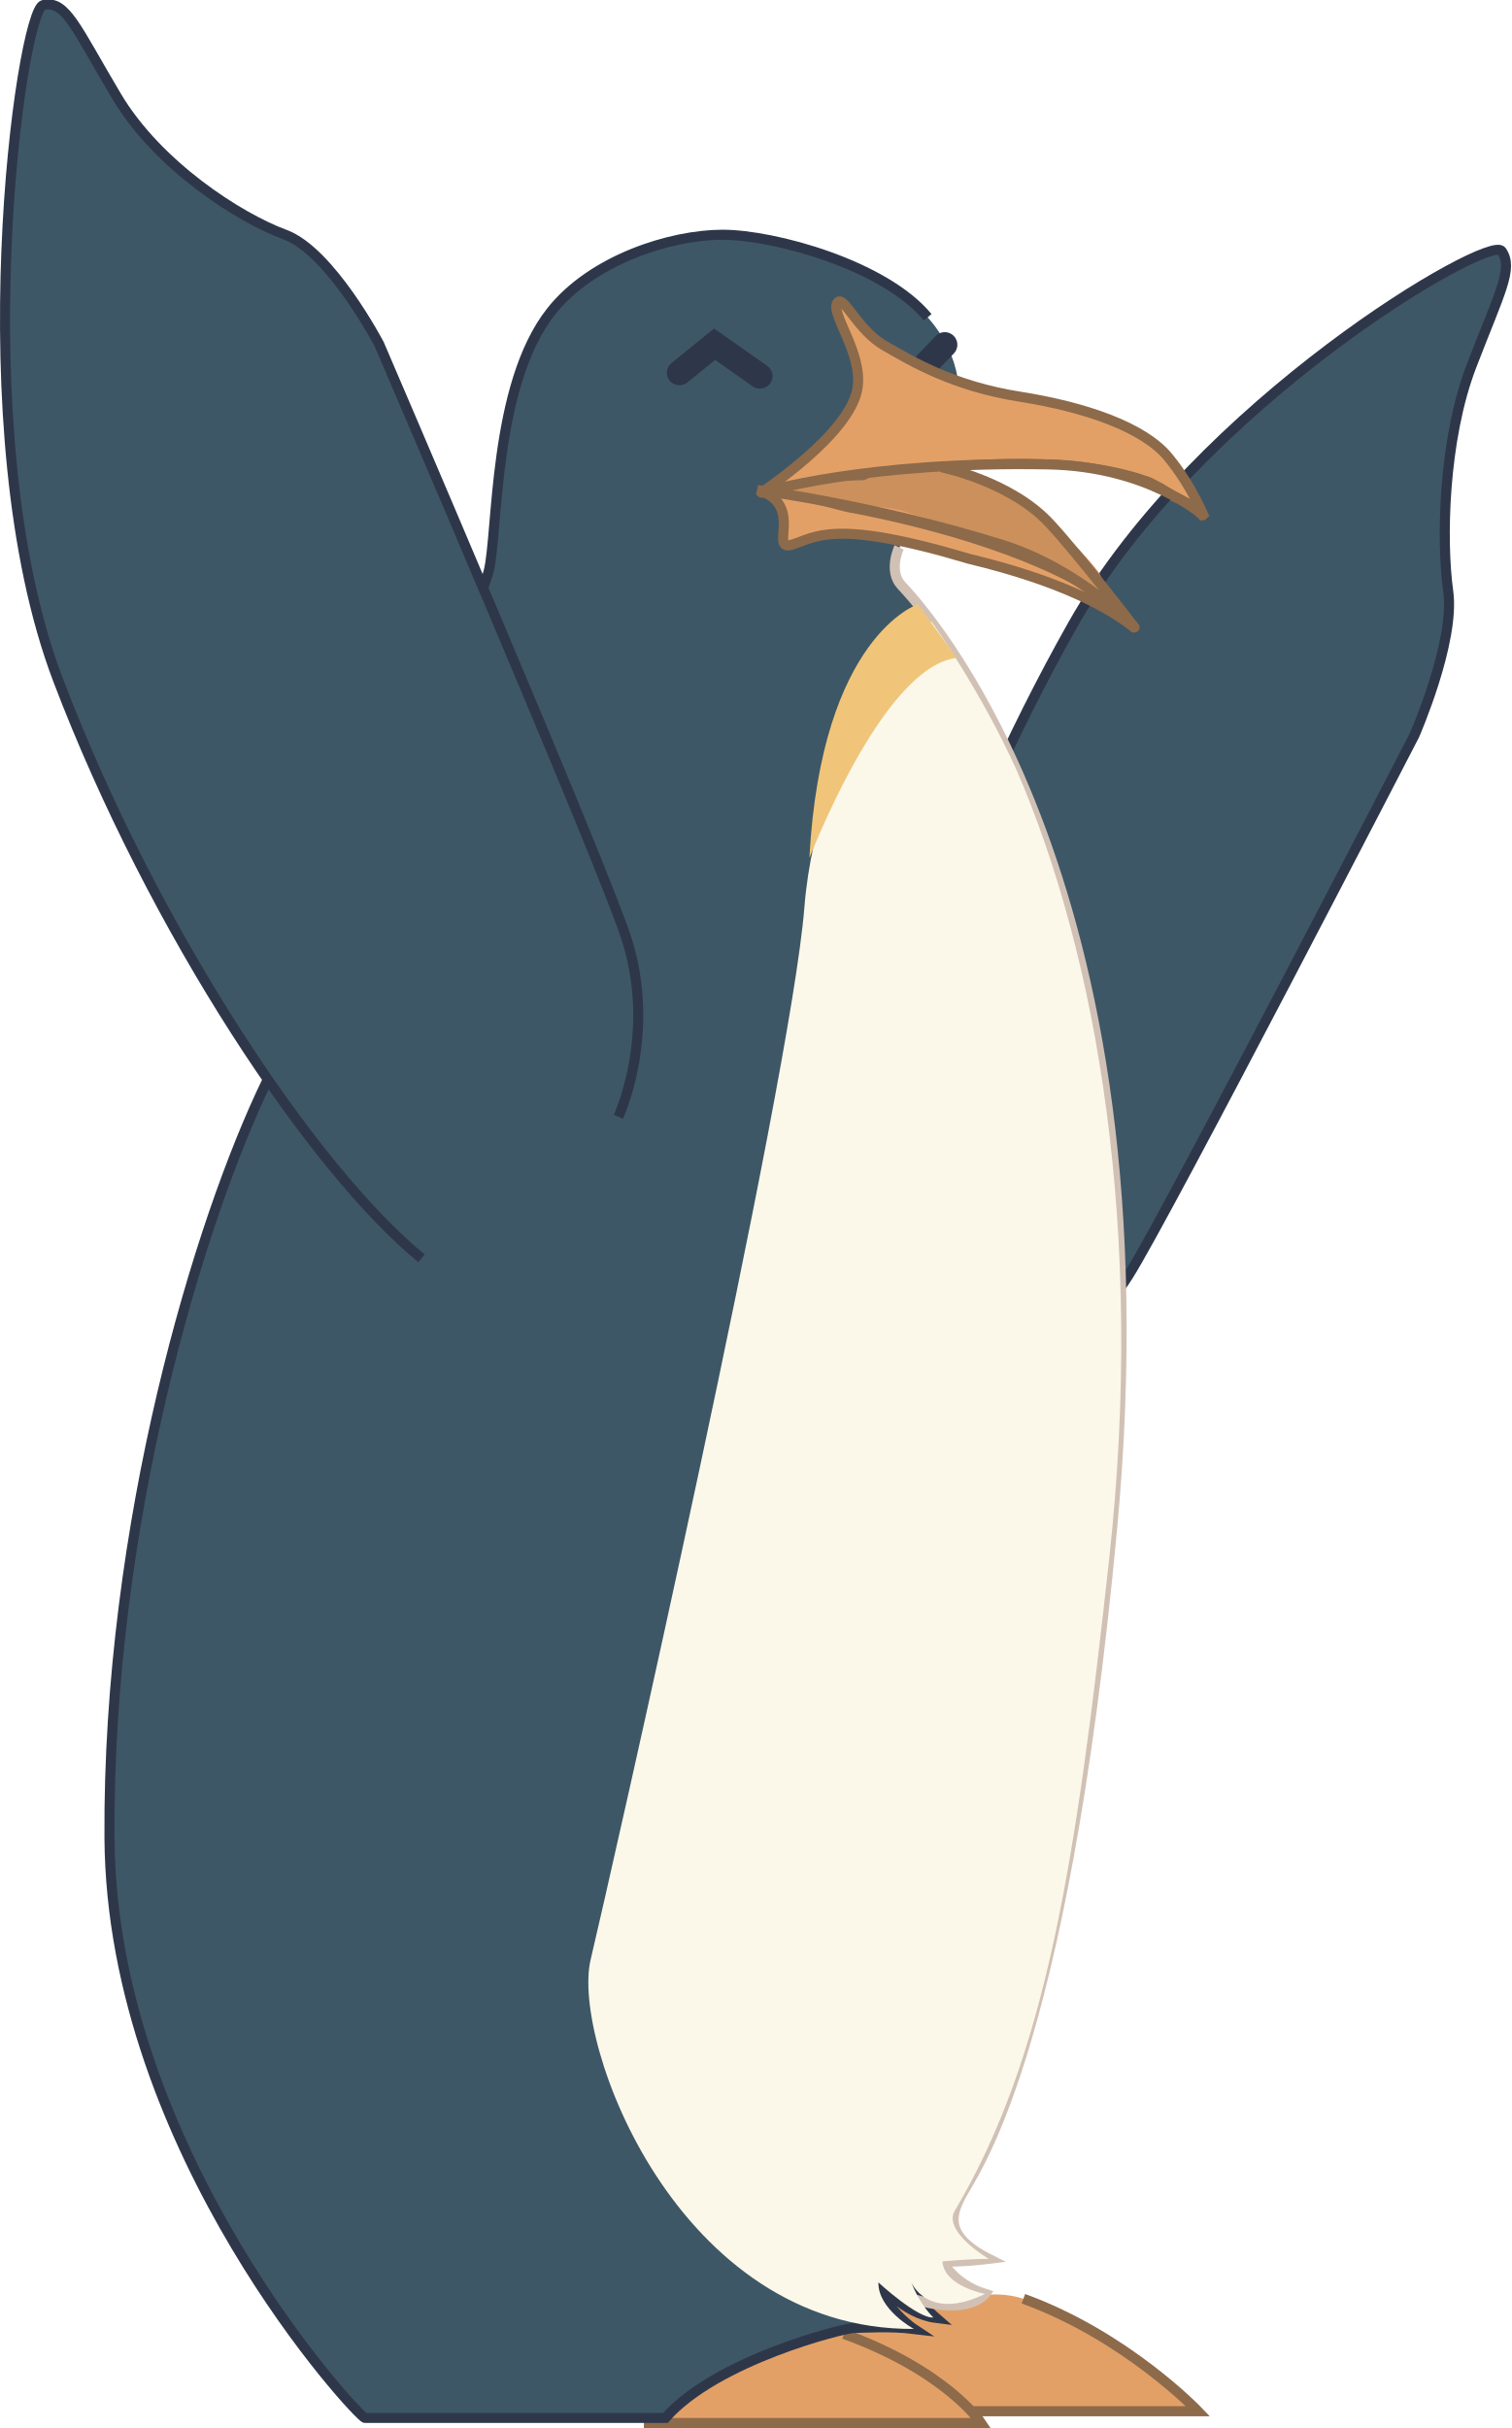
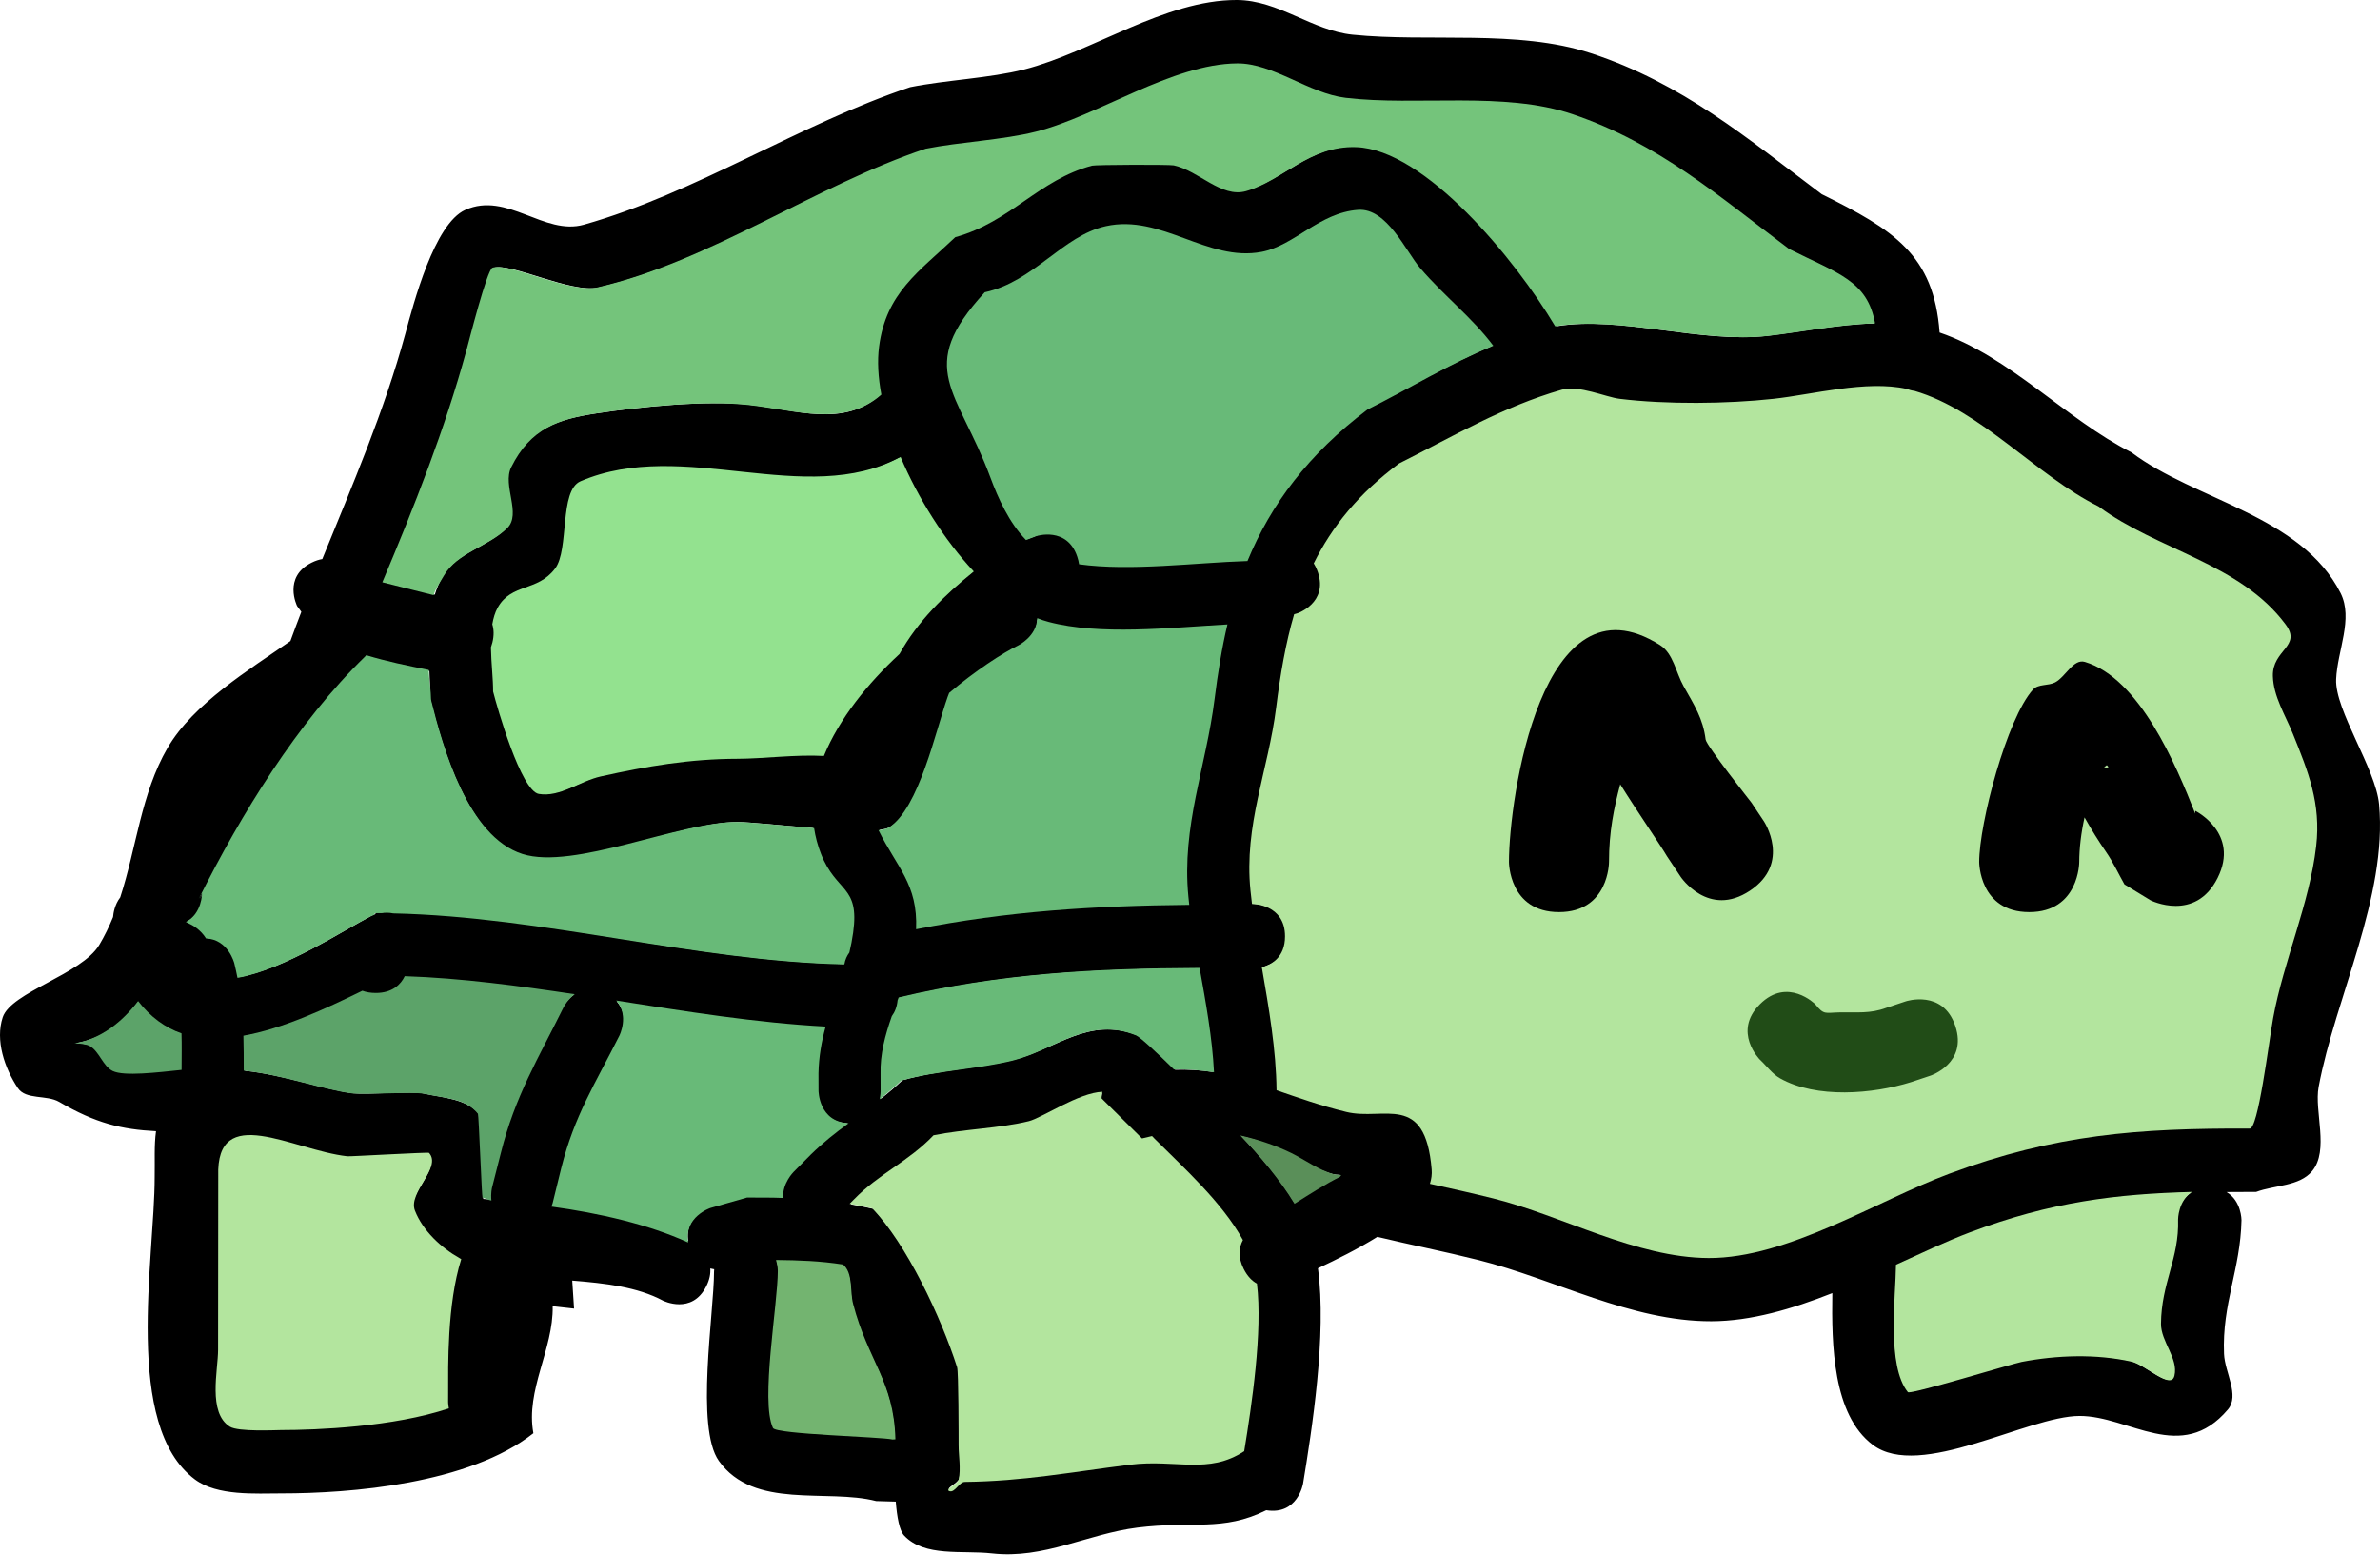
- <svg xmlns="http://www.w3.org/2000/svg" version="1.1" width="300.344" height="482.553" viewBox="0,0,300.344,482.553">
-   <g transform="translate(-89.8278,61.21775)">
-     <g data-paper-data="{&quot;isPaintingLayer&quot;:true}" stroke-linejoin="miter" stroke-miterlimit="10" stroke-dasharray="" stroke-dashoffset="0" style="mix-blend-mode: normal">
-       <g data-paper-data="{&quot;index&quot;:null}" stroke-width="2" stroke-linecap="butt">
-         <path d="M233.277,417.669c17.379,-31.215 44.157,-21.915 44.157,-21.915c27.931,7.402 45.848,21.915 45.848,21.915h-90.005" fill="#e3a066" fill-rule="nonzero" stroke="none" />
-         <path d="M275.812,395.312c27.931,7.401 47.471,22.357 47.471,22.357h-91.697" fill="none" fill-rule="evenodd" stroke="#8d6a4a" />
+ <svg xmlns="http://www.w3.org/2000/svg" version="1.1" width="547.183" height="357.261" viewBox="0,0,547.183,357.261">
+   <g transform="translate(33.59134,-1.36951)">
+     <g stroke="none" stroke-width="0.5" stroke-miterlimit="10">
+       <g>
+         <path d="M13.157,206.587c0,0 -0,4.692 -3.731,6.613l1.301,0.65c0,0 2.075,1.038 3.324,3.112c5.123,0.208 6.491,5.681 6.491,5.681c0.276,1.133 0.517,2.244 0.728,3.341c10.743,-1.888 24.482,-11.025 30.612,-14.163c0,0 0.279,-0.14 0.752,-0.305l0.279,-0.428c0.47,0 0.941,0.002 1.411,0.005c0.811,-0.126 1.757,-0.16 2.73,0.041c34.898,0.777 68.816,11.011 103.212,11.784c0.176,-1.094 0.604,-1.994 1.149,-2.728c0.351,-1.48 0.648,-2.998 0.865,-4.568c1.516,-10.976 -3.845,-8.985 -7.405,-18.018c-0.774,-1.963 -1.297,-3.939 -1.594,-5.916c-7.247,-0.576 -14.516,-1.371 -17.271,-1.375c-13.072,-0.019 -37.717,11.392 -49.464,7.645c-12.546,-4.002 -18.492,-24.992 -21.211,-35.921c-0.013,-2.036 -0.114,-4.205 -0.206,-6.438c-4.972,-0.997 -9.658,-1.995 -14.307,-3.419c-0.164,0.193 -0.268,0.297 -0.268,0.297c-15.59,15.181 -28.414,35.915 -38.18,55.448l0.783,-1.34zM38.032,130.704c0.884,-0.442 1.709,-0.707 2.475,-0.835c6.938,-17.057 14.244,-33.975 19.088,-51.773c1.885,-6.927 6.634,-25.294 13.799,-28.488c9.611,-4.284 18.111,5.994 27.275,3.401c25.687,-7.267 49.537,-23.115 74.983,-31.606c8.261,-1.662 18.336,-2.057 26.222,-4.072c15.562,-3.975 32.345,-16.014 48.887,-15.962c9.622,0.031 17.278,7.016 26.627,7.97c17.401,1.775 37.9,-1.262 54.713,4.235c21.077,6.891 36.131,19.673 53.14,32.43c16.51,8.18 25.789,13.913 27.101,31.8c16.135,5.505 29.08,19.973 44.125,27.555c14.519,10.97 39.062,14.498 48.061,32.333c2.976,5.898 -0.735,13.192 -1.022,19.792c-0.311,7.145 9.12,20.53 9.874,28.757c1.946,21.241 -10.026,44.298 -13.896,64.952c-1.052,5.612 2.49,14.592 -1.5,19.365c-2.932,3.507 -8.57,3.184 -12.855,4.776c-2.338,0.005 -4.607,0.013 -6.82,0.032c3.44,2.009 3.44,6.454 3.44,6.454c-0.234,11.33 -4.496,19.192 -4.013,30.749c0.179,4.269 3.648,9.53 0.884,12.788c-10.712,12.626 -22.684,1.457 -34.088,1.472c-11.984,0.016 -36.713,14.832 -47.566,6.639c-9.192,-6.939 -9.47,-22.904 -9.291,-34.877c-9.272,3.664 -18.696,6.443 -27.802,6.469c-18.489,0.053 -36.021,-9.686 -53.536,-14.065c-7.729,-1.934 -15.52,-3.478 -23.261,-5.334c-4.488,2.803 -9.46,5.254 -13.662,7.228c2.081,15.207 -1.419,37.346 -3.421,49.504c0,0 -1.211,7.267 -8.46,6.111c-10.018,4.98 -16.957,2.405 -29.607,3.99c-11.543,1.446 -21.438,7.285 -33.469,5.935c-6.817,-0.765 -15.458,0.892 -20.168,-4.096c-1.097,-1.162 -1.655,-4.264 -1.934,-7.812l-4.511,-0.129c-11.334,-2.926 -28.096,2.075 -36.167,-9.233c-5.434,-7.612 -1.108,-34.032 -1.108,-43.47c0,0 -0,-0.218 0.037,-0.579c-0.295,-0.041 -0.597,-0.101 -0.9,-0.183c0.094,1.182 -0.14,2.542 -0.909,4.08c-3.318,6.636 -9.954,3.318 -9.954,3.318c-5.881,-3.148 -13.317,-4.007 -20.872,-4.61c0.104,1.931 0.271,4.133 0.42,6.435l-4.918,-0.546c0.194,9.901 -6.268,19.289 -4.436,29.197c-14.827,11.712 -42.183,13.835 -57.886,13.835c-5.979,0 -14.757,0.644 -19.932,-3.217c-16.577,-12.37 -9.251,-50.85 -9.251,-69.492c0.076,-3.7 -0.152,-7.227 0.31,-10.546c-7.858,-0.4 -13.843,-1.806 -22.266,-6.74c-2.883,-1.689 -7.65,-0.409 -9.505,-3.189c-3.076,-4.61 -5.215,-10.999 -3.473,-16.26c1.916,-5.787 18.17,-9.875 22.193,-16.628c1.238,-2.079 2.278,-4.225 3.175,-6.417c0.065,-0.823 0.355,-2.849 1.649,-4.518c3.748,-11.501 4.801,-23.854 10.859,-34.325c5.878,-10.16 18.924,-18.09 28.266,-24.599c0.816,-2.244 1.656,-4.48 2.513,-6.709l-0.974,-1.338c0,0 -3.318,-6.636 3.318,-9.954zM7.904,247.132c0.005,-2.88 0.026,-5.574 -0.062,-8.22c-3.679,-1.257 -6.992,-3.537 -9.753,-7.162c-3.614,4.718 -8.131,8.42 -14.259,9.392c1.375,0.035 2.769,0.189 3.492,0.587c2.202,1.213 2.86,4.435 5.119,5.537c2.603,1.27 9.917,0.446 15.463,-0.134zM52.914,229.884c-1.206,0 -2.216,-0.196 -3.061,-0.524c-8.551,4.179 -18.185,8.553 -27.2,10.158c0.079,2.576 0.088,5.206 0.089,7.972c8.858,0.894 18.857,4.504 24.968,5.183c2.945,0.327 13.603,-0.515 16.003,0.02c4.462,0.995 10.019,1.191 12.855,4.776c0.189,0.239 0.779,19.462 0.948,19.475c0.56,0.041 1.124,0.083 1.694,0.127c-0.192,-1.658 0.14,-2.986 0.14,-2.986l1.978,-7.914c3.255,-13.019 8.563,-21.37 14.411,-33.174c0,0 0.852,-1.704 2.556,-2.953c-12.848,-1.929 -25.755,-3.575 -38.823,-4.006c-0.904,1.899 -2.758,3.847 -6.559,3.847zM93.745,277.683c0,0 -0.088,0.352 -0.303,0.881c10.879,1.485 22.085,3.923 31.203,8.101c-0.994,-5.909 5.061,-7.927 5.061,-7.927l8.282,-2.359c2.916,0 5.636,0.038 8.266,0.141c-0.239,-3.327 2.316,-5.882 2.316,-5.882l3.957,-3.957c2.839,-2.783 5.757,-5.011 8.693,-7.131c-6.909,-0.332 -6.909,-7.407 -6.909,-7.407v-3.957c0.079,-3.816 0.752,-7.312 1.686,-10.685c-15.997,-0.86 -31.845,-3.423 -47.741,-5.919c3.054,3.455 0.756,8.051 0.756,8.051c-5.55,11.013 -10.277,18.093 -13.288,30.137l-1.979,7.914zM79.896,149.082c-0.093,0.372 -0.201,0.721 -0.321,1.046c0.06,3.628 0.509,7.345 0.487,10.097c0.923,3.665 6.357,22.737 10.445,23.434c4.851,0.826 9.394,-2.978 14.198,-4.045c10.658,-2.368 20.334,-4.123 31.305,-4.138c5.813,-0.008 13.246,-0.962 19.652,-0.594c3.482,-8.508 9.979,-16.532 17.263,-23.246c4.15,-7.502 10.382,-13.451 17.079,-18.849c-6.761,-7.204 -12.736,-16.696 -16.748,-26.171c-21.877,11.813 -49.56,-4.55 -73.16,5.574c-4.946,2.122 -2.487,15.617 -5.782,19.949c-4.109,5.402 -10.024,3.264 -13.18,8.905c-0.616,1.101 -1.007,2.403 -1.245,3.822c0.357,1.14 0.429,2.529 0.008,4.214zM58.67,136.128c2.568,0.642 5.135,1.284 7.703,1.926c0.461,-1.513 1.065,-2.962 1.848,-4.319c3.022,-5.238 10.208,-6.637 14.518,-10.879c3.339,-3.286 -1.174,-9.83 0.911,-14.025c4.469,-8.989 10.908,-11.096 19.797,-12.438c10.062,-1.519 25.403,-3.105 35.447,-1.978c10.879,1.22 21.316,5.256 29.857,-2.266c-0.747,-4.01 -0.962,-7.769 -0.536,-11.062c1.599,-12.353 9.105,-17.31 17.558,-25.335c12.692,-3.5 19.411,-13.347 31.628,-16.592c0.842,-0.224 17.92,-0.282 18.935,-0.065c5.795,1.241 11.039,7.602 16.741,5.985c8.507,-2.411 14.567,-10.453 25.383,-10.076c15.762,0.549 36.569,25.86 45.795,41.358c14.883,-2.457 33.044,3.956 48.441,2.205c7.439,-0.846 16.182,-2.638 24.514,-2.862c-1.758,-9.852 -8.566,-11.432 -19.769,-17.078c-16.165,-12.123 -29.978,-24.177 -49.741,-30.881c-15.774,-5.351 -35.713,-1.733 -52.125,-3.679c-8.448,-1.002 -16.54,-7.905 -24.814,-7.858c-14.998,0.084 -31.838,12.092 -46.081,15.694c-7.541,1.907 -17.336,2.276 -25.219,3.842c-25.222,8.397 -49.571,25.763 -75.382,31.706c-6.269,1.443 -20.464,-5.848 -24.165,-4.513c-1.237,0.446 -5.414,16.904 -5.985,18.996c-4.947,18.102 -11.984,35.756 -19.339,53.175l4.079,1.02zM214.273,129.108c0.204,0.612 0.337,1.188 0.41,1.73c11.852,1.63 26.386,-0.423 38.483,-0.808c5.363,-13 13.773,-24.316 27.329,-34.565c9.647,-4.824 18.961,-10.473 28.947,-14.579c-4.868,-6.488 -11.194,-11.247 -16.802,-17.775c-3.245,-3.777 -7.524,-13.746 -14.18,-13.27c-8.893,0.636 -14.542,8.279 -22.101,9.709c-12.476,2.359 -22.753,-8.797 -35.549,-5.95c-9.981,2.221 -16.394,12.615 -27.726,15.063c-16.155,17.571 -6.226,22.09 1.324,42.41c1.714,4.613 4.2,10.229 8.128,14.243l2.353,-0.902c0,0 7.039,-2.346 9.385,4.692zM171.043,191.479c-0.469,0.293 -1.288,0.494 -2.374,0.62c4.207,8.544 8.993,12.262 8.555,22.637c20.869,-4.133 40.462,-5.389 62.388,-5.594c-0.073,-0.632 -0.14,-1.263 -0.202,-1.893c-1.588,-16.17 4.025,-29.546 5.966,-45.045c0.752,-6.002 1.715,-11.696 3.005,-17.117c-13.435,0.762 -29.172,2.633 -40.872,-0.476c-0.866,-0.23 -1.734,-0.519 -2.603,-0.864c-0.102,4.143 -4.245,6.215 -4.245,6.215c-3.733,1.809 -9.834,5.794 -15.796,10.849c-0.123,0.303 -0.239,0.609 -0.349,0.917c-2.685,7.559 -6.556,25.421 -13.473,29.752zM262.138,216.529c0,4.828 -3.141,6.514 -5.336,7.103c1.614,9.394 3.26,18.795 3.355,28.188c4.843,1.662 9.979,3.493 16.051,4.972c8.575,2.089 18.08,-4.706 19.564,13.156c0.093,1.118 -0.054,2.222 -0.403,3.307c4.862,1.078 9.727,2.135 14.568,3.344c15.903,3.976 32.644,13.567 49.345,13.634c18.194,0.073 38.615,-13.183 55.098,-19.33c24.427,-9.11 43.401,-10.377 68.936,-10.298c1.996,0.55 4.422,-19.788 5.43,-25.321c2.394,-13.147 8.333,-26.119 9.876,-39.447c1.135,-9.807 -1.819,-17.045 -5.34,-25.731c-1.755,-4.33 -4.471,-8.57 -4.602,-13.24c-0.171,-6.099 6.72,-6.765 2.935,-11.864c-10.452,-14.081 -29.459,-16.974 -42.949,-27.021c-14.226,-7.048 -26.849,-22.023 -42.163,-26.477c-0.663,-0.079 -1.28,-0.254 -1.835,-0.475c-9.312,-2.051 -21.484,1.323 -30.509,2.304c-10.748,1.168 -24.497,1.29 -35.272,-0.019c-3.169,-0.385 -9.397,-3.22 -13.217,-2.121c-13.729,3.949 -24.753,10.586 -37.374,16.897c-9.302,6.898 -15.42,14.496 -19.59,22.923c0.371,0.575 0.698,1.254 0.965,2.054c2.346,7.039 -4.692,9.385 -4.692,9.385l-0.764,0.218c-1.946,6.638 -3.161,13.738 -4.111,21.349c-1.811,14.509 -7.443,26.914 -5.905,42.008c0.105,1.028 0.222,2.057 0.349,3.085h0.171c0,0 7.419,-0 7.419,7.419zM169.149,252.142c0,0 0,0.764 -0.245,1.802c1.682,-1.311 3.352,-2.716 4.998,-4.301c8.487,-2.363 17.568,-2.684 25.693,-4.722c9.478,-2.377 17.268,-10.005 28.286,-5.569c0.989,0.398 5.096,4.334 8.707,7.903c3.069,-0.108 5.912,0.088 8.64,0.501c-0.386,-7.884 -1.869,-15.851 -3.294,-23.797c-24.302,0.118 -45.402,1.235 -68.625,6.736c-0.083,0.222 -0.165,0.443 -0.248,0.664c-0.149,1.537 -0.647,2.707 -1.319,3.598c-1.526,4.324 -2.739,8.656 -2.592,13.228v3.957zM219.6,254.12c0,0 -0,-0.623 0.18,-1.508c-5.38,0.169 -13.781,6.003 -16.777,6.75c-6.601,1.646 -14.831,1.771 -21.791,3.192c-5.798,6.068 -12.361,8.628 -18.194,14.618l-1.013,1.013c1.678,0.3 3.404,0.647 5.203,1.048c7.857,8.152 15.765,24.635 19.477,36.217c0.341,1.064 0.269,15.764 0.269,17.808c0,2.638 0.531,5.33 0,7.914c-0.231,1.123 -3.241,2.248 -2.173,2.668c1.289,0.506 2.189,-2.101 3.574,-2.117c13.558,-0.164 23.903,-2.228 37.757,-3.957c10.487,-1.309 17.889,2.403 26.12,-3.024c1.761,-10.684 4.185,-27.338 2.859,-38.32c-1.124,-0.615 -2.198,-1.664 -3.052,-3.372c-1.385,-2.769 -1.036,-4.961 -0.159,-6.575c-4.801,-8.714 -13.459,-16.397 -20.214,-23.153c-0.188,-0.188 -0.371,-0.381 -0.552,-0.578c-0.757,0.168 -1.522,0.352 -2.295,0.551l-9.219,-9.176zM69.414,324.862c-0.178,-0.878 -0.178,-1.495 -0.178,-1.495v-1.979c0,-6.209 -0.356,-20.141 2.926,-30.557c-0.109,-0.059 -0.217,-0.119 -0.324,-0.179c-4.326,-2.437 -8.432,-6.188 -10.246,-10.81c-1.661,-4.233 6.319,-9.859 3.281,-13.242c-0.168,-0.187 -17.981,0.91 -18.625,0.839c-12.627,-1.403 -29.99,-12.698 -29.441,4.488c0,13.19 0,26.38 0,39.57c0,4.698 -2.492,14.332 2.62,17.561c1.948,1.231 10.552,0.74 11.724,0.74c8.08,0 25.507,-0.649 38.264,-4.935zM470.127,275.502c-17.371,0.47 -31.911,2.265 -50.6,9.318c-5.378,2.03 -11.062,4.637 -16.92,7.299c-0.081,7.359 -2.224,23.021 2.678,29.061c0.53,0.654 23.854,-6.645 25.985,-7.056c8.151,-1.569 16.798,-1.77 24.902,0.025c3.396,0.752 9.103,6.655 9.909,3.271c0.948,-3.977 -3.16,-7.772 -3.128,-11.86c0.073,-9.371 4.242,-14.814 3.957,-23.742c0,0 0,-4.25 3.217,-6.317zM172.1,331.962c-0.357,-13.428 -6.257,-17.487 -9.677,-30.632c-0.779,-2.994 0.124,-6.989 -2.215,-9.013c-5.197,-0.829 -10.151,-1.038 -15.226,-1.088c0.426,1.356 0.426,2.461 0.426,2.461c0,7.733 -4.022,29.507 -1.108,35.669c0.697,1.473 24.573,2.012 27.144,2.638zM263.271,266.692c-3.931,-1.925 -7.705,-3.309 -11.466,-4.171c4.517,4.725 8.915,9.822 12.191,15.243c3.336,-2.114 7.013,-4.373 10.177,-5.935c0.096,-0.134 0.198,-0.268 0.307,-0.402c-0.659,-0.021 -1.244,-0.082 -1.681,-0.194c-3.408,-0.873 -6.368,-2.995 -9.527,-4.542z" fill="#000000" />
+         <path d="M251.559,262.355c3.762,0.862 7.793,2.115 11.724,4.04c3.16,1.547 6.403,3.999 9.811,4.872c0.437,0.112 1.021,0.173 1.681,0.194c-0.109,0.134 -0.212,0.28 -0.309,0.414c-3.163,1.561 -7.101,4.07 -10.437,6.185c-3.276,-5.421 -7.953,-10.978 -12.47,-15.704z" fill="#5a8f59" />
+         <path d="M79.6,149.103c0.421,-1.685 0.349,-3.097 -0.009,-4.237c0.237,-1.419 0.63,-2.743 1.246,-3.843c3.156,-5.641 9.085,-3.571 13.194,-8.974c3.295,-4.332 0.904,-17.941 5.849,-20.063c23.599,-10.123 51.708,6.234 73.584,-5.579c4.012,9.475 10.067,19.111 16.828,26.316c-6.697,5.397 -12.926,11.461 -17.076,18.963c-7.283,6.714 -13.903,14.931 -17.385,23.439c-6.406,-0.367 -13.997,0.64 -19.811,0.648c-10.971,0.015 -20.854,1.697 -31.512,4.065c-4.804,1.067 -9.376,4.843 -14.227,4.017c-4.088,-0.696 -9.584,-19.885 -10.507,-23.55c0.022,-2.752 -0.437,-6.521 -0.496,-10.149c0.12,-0.326 0.227,-0.679 0.32,-1.052z" fill="#93e28f" />
+         <path d="M8.138,238.888c0.088,2.646 0.025,5.517 0.02,8.397c-5.546,0.58 -13.238,1.519 -15.841,0.25c-2.259,-1.102 -3.083,-4.529 -5.285,-5.743c-0.722,-0.398 -2.122,-0.584 -3.497,-0.619c6.128,-0.973 11.019,-4.992 14.633,-9.71c2.761,3.625 6.291,6.168 9.97,7.425z" fill="#5ca369" />
+         <path d="M49.724,229.092c0.846,0.328 1.886,0.512 3.092,0.512c3.801,0 5.741,-1.964 6.645,-3.863c13.068,0.431 26.244,2.226 39.092,4.156c-1.704,1.249 -2.551,2.962 -2.551,2.962c-5.848,11.804 -11.176,20.464 -14.431,33.483l-2.031,7.971c0,0 -0.347,1.34 -0.155,2.998c-0.569,-0.044 -1.475,-0.572 -2.035,-0.613c-0.169,-0.012 -0.872,-19.092 -1.061,-19.331c-2.836,-3.585 -7.835,-3.581 -12.297,-4.576c-2.4,-0.535 -13.634,0.235 -16.579,-0.092c-6.111,-0.679 -16.109,-4.347 -24.967,-5.241c-0.001,-2.765 0.002,-5.454 -0.077,-8.03c9.015,-1.605 18.804,-6.157 27.355,-10.336z" fill="#5ca369" />
+         <path d="M93.185,278.712c0.215,-0.529 0.301,-0.885 0.301,-0.885l1.957,-7.963c3.011,-12.044 7.816,-19.435 13.366,-30.448c0,0 2.332,-4.624 -0.722,-8.079c15.896,2.496 32.15,5.125 48.147,5.984c-0.934,3.373 -1.569,6.935 -1.648,10.752l0.012,3.994c0,0 0.009,7.153 6.918,7.485c-2.935,2.12 -5.866,4.43 -8.705,7.213l-3.98,4.013c0,0 -2.597,2.614 -2.358,5.941c-2.63,-0.103 -5.412,-0.09 -8.328,-0.09l-8.402,2.401c0,0 -6.12,2.019 -5.125,7.928c-9.119,-4.177 -20.553,-6.764 -31.432,-8.249z" fill="#68ba78" />
+         <path d="M168.628,254.052c0.245,-1.038 0.241,-1.813 0.241,-1.813l-0.008,-3.984c-0.146,-4.571 1.06,-9.008 2.586,-13.331c0.672,-0.891 1.175,-2.092 1.324,-3.629c0.083,-0.221 0.167,-0.449 0.249,-0.67c23.223,-5.5 44.884,-6.665 69.186,-6.782c1.426,7.946 2.925,16.097 3.311,23.981c-2.727,-0.413 -6.146,-0.756 -9.215,-0.648c-3.611,-3.57 -7.729,-7.431 -8.718,-7.829c-11.018,-4.436 -18.743,3.383 -28.221,5.76c-8.124,2.038 -17.256,2.264 -25.743,4.627c-1.646,1.585 -3.31,3.008 -4.992,4.319z" fill="#68ba78" />
+         <path d="M171.609,332.243c-2.571,-0.626 -26.792,-1.174 -27.489,-2.647c-2.914,-6.162 1.119,-28.418 1.119,-36.151c0,0 0.011,-1.111 -0.415,-2.468c5.075,0.05 10.225,0.217 15.422,1.046c2.34,2.024 1.522,6.043 2.301,9.037c3.42,13.145 9.367,17.715 9.724,31.143z" fill="#73b470" />
+         <path d="M168.387,192.191c1.086,-0.126 1.905,-0.326 2.374,-0.619c6.918,-4.331 10.831,-22.46 13.516,-30.019c0.11,-0.308 0.232,-0.621 0.354,-0.924c5.962,-5.055 12.219,-9.144 15.953,-10.953c0,0 4.19,-2.08 4.292,-6.223c0.869,0.345 1.759,0.633 2.624,0.863c11.701,3.108 27.671,1.342 41.106,0.579c-1.289,5.421 -2.209,11.184 -2.961,17.186c-1.941,15.499 -7.604,29.199 -6.015,45.369c0.062,0.631 0.124,1.268 0.196,1.9c-21.926,0.205 -41.929,1.478 -62.798,5.611c0.438,-10.375 -4.434,-14.224 -8.641,-22.768z" fill="#68ba78" />
+         <path d="M69.61,325.085c-12.757,4.286 -30.487,4.989 -38.567,4.989c-1.172,0 -9.847,0.451 -11.795,-0.78c-5.112,-3.229 -2.701,-12.956 -2.701,-17.653c0,-13.19 0.037,-26.721 0.037,-39.911c-0.549,-17.186 17.057,-5.99 29.684,-4.587c0.644,0.072 18.605,-0.973 18.774,-0.786c3.038,3.384 -4.896,9.049 -3.234,13.282c1.814,4.622 5.995,8.518 10.321,10.954c0.108,0.061 0.216,0.123 0.325,0.182c-3.281,10.416 -3.008,24.615 -3.008,30.824l-0.008,1.986c0,0 -0.005,0.621 0.173,1.499z" fill="#b3e59e" />
+         <path d="M219.851,252.324c-0.181,0.885 -0.179,1.508 -0.179,1.508l9.296,9.207c0.774,-0.2 1.549,-0.377 2.306,-0.545c0.18,0.198 0.368,0.394 0.556,0.581c6.756,6.756 15.537,14.609 20.338,23.323c-0.877,1.614 -1.217,3.848 0.167,6.617c0.854,1.708 1.93,2.781 3.054,3.396c1.327,10.981 -1.167,27.838 -2.928,38.522c-8.231,5.427 -15.74,1.796 -26.227,3.105c-13.854,1.729 -24.444,3.79 -38.002,3.954c-1.385,0.017 -2.297,2.618 -3.586,2.111c-1.068,-0.419 1.946,-1.542 2.177,-2.666c0.531,-2.584 -0.022,-5.289 -0.022,-7.927c0,-2.045 -0.006,-16.814 -0.346,-17.878c-3.712,-11.582 -11.655,-28.371 -19.513,-36.523c-1.8,-0.401 -3.529,-0.742 -5.206,-1.042l1.017,-1.021c5.833,-5.99 12.485,-8.66 18.282,-14.729c6.96,-1.421 15.328,-1.605 21.929,-3.251c2.996,-0.747 11.51,-6.576 16.89,-6.745z" fill="#b3e59e" />
+         <path d="M470.374,275.337c-3.217,2.067 -3.202,6.342 -3.202,6.342c0.285,8.928 -3.859,14.588 -3.932,23.959c-0.032,4.089 4.04,7.965 3.092,11.943c-0.806,3.384 -6.53,-2.494 -9.926,-3.247c-8.104,-1.796 -17.071,-1.494 -25.222,0.075c-2.131,0.41 -25.607,7.602 -26.137,6.949c-4.902,-6.04 -2.812,-21.932 -2.731,-29.292c5.858,-2.663 11.604,-5.403 16.982,-7.433c18.689,-7.054 33.705,-8.826 51.076,-9.296z" fill="#b3e59e" />
+         <path d="M9.143,213.289c3.731,-1.922 3.725,-6.633 3.725,-6.633l-0.782,1.344c9.766,-19.532 22.671,-40.554 38.261,-55.735c0,0 0.106,-0.105 0.269,-0.299c4.649,1.424 9.383,2.385 14.355,3.382c0.092,2.232 0.531,4.889 0.543,6.925c2.719,10.929 8.467,31.387 21.012,35.389c11.747,3.747 36.114,-7.375 49.186,-7.356c2.755,0.004 10.618,0.817 17.864,1.393c0.298,1.978 0.819,3.978 1.592,5.941c3.56,9.032 8.907,7.102 7.391,18.079c-0.217,1.571 -0.519,3.104 -0.87,4.584c-0.545,0.734 -0.978,1.643 -1.154,2.737c-34.396,-0.772 -68.82,-10.95 -103.718,-11.727c-0.973,-0.201 -1.927,-0.177 -2.738,-0.052c-0.47,-0.004 -0.944,-0.01 -1.414,-0.01l-0.279,0.43c-0.473,0.165 -0.753,0.304 -0.753,0.304c-6.13,3.138 -19.88,12.258 -30.623,14.145c-0.211,-1.096 -0.459,-2.22 -0.734,-3.352c0,0 -1.381,-5.501 -6.504,-5.709c-1.249,-2.075 -3.329,-3.127 -3.329,-3.127l-1.302,-0.654z" fill="#68ba78" />
+         <path d="M66.096,138.16c-2.568,-0.642 -5.138,-1.291 -7.706,-1.933l-4.081,-1.023c7.355,-17.418 14.377,-35.159 19.324,-53.26c0.572,-2.092 4.75,-18.588 5.987,-19.034c3.701,-1.335 17.896,5.961 24.165,4.518c25.811,-5.942 50.234,-23.483 75.456,-31.88c7.883,-1.566 17.774,-2.006 25.314,-3.914c14.243,-3.602 31.321,-15.616 46.319,-15.7c8.274,-0.046 16.457,6.915 24.904,7.916c16.412,1.946 36.415,-1.585 52.189,3.766c19.762,6.704 33.604,18.852 49.768,30.975c11.203,5.646 18.014,7.259 19.771,17.111c-8.332,0.224 -17.074,2.021 -24.514,2.867c-15.396,1.751 -34.151,-4.663 -49.034,-2.205c-9.226,-15.498 -29.968,-40.626 -45.73,-41.175c-10.815,-0.377 -16.837,7.706 -25.343,10.117c-5.701,1.616 -10.832,-4.685 -16.627,-5.926c-1.016,-0.217 -17.95,-0.156 -18.792,0.068c-12.217,3.246 -18.739,12.942 -31.431,16.442c-8.452,8.025 -15.924,12.822 -17.523,25.175c-0.426,3.293 -0.22,6.997 0.527,11.006c-8.541,7.522 -19.556,3.619 -30.435,2.399c-10.044,-1.127 -24.801,0.355 -34.863,1.875c-8.889,1.342 -15.332,3.431 -19.801,12.42c-2.085,4.195 2.421,10.713 -0.918,13.999c-4.31,4.242 -11.5,5.631 -14.522,10.869c-0.783,1.357 -1.943,3.012 -2.404,4.525z" fill="#74c47b" />
+         <path d="M214.498,131.07c-0.073,-0.542 -0.212,-1.124 -0.416,-1.735c-2.346,-7.039 -9.424,-4.733 -9.424,-4.733l-2.355,0.898c-3.928,-4.014 -6.456,-9.705 -8.17,-14.319c-7.55,-20.321 -17.478,-25.059 -1.323,-42.63c11.332,-2.449 17.849,-12.973 27.83,-15.194c12.796,-2.847 23.33,8.268 35.806,5.909c7.558,-1.429 13.303,-9.024 22.196,-9.659c6.656,-0.476 11.007,9.574 14.253,13.351c5.608,6.527 11.972,11.394 16.841,17.882c-9.986,4.106 -19.3,9.844 -28.946,14.667c-13.556,10.248 -22.213,21.815 -27.576,34.815c-12.097,0.385 -26.863,2.376 -38.715,0.746z" fill="#68ba78" />
+         <path d="M256.515,223.712c2.195,-0.589 5.333,-2.289 5.333,-7.116c0,-7.419 -7.423,-7.44 -7.423,-7.44l-0.171,-0c-0.127,-1.029 -0.245,-2.064 -0.35,-3.092c-1.538,-15.094 4.099,-27.603 5.91,-42.111c0.95,-7.611 2.181,-14.762 4.127,-21.399l0.765,-0.219c0,0 7.05,-2.369 4.704,-9.408c-0.267,-0.8 -0.593,-1.482 -0.963,-2.057c4.171,-8.427 10.331,-16.084 19.633,-22.982c12.621,-6.31 23.727,-13.009 37.455,-16.958c3.82,-1.099 10.076,1.724 13.245,2.109c10.775,1.31 24.624,1.168 35.372,-0c9.025,-0.981 21.285,-4.343 30.597,-2.293c0.555,0.221 1.178,0.398 1.841,0.477c15.315,4.454 28.061,19.503 42.286,26.551c13.49,10.047 32.563,13.042 43.016,27.123c3.785,5.099 -3.098,5.789 -2.927,11.888c0.131,4.67 2.855,8.944 4.61,13.274c3.521,8.687 6.479,15.988 5.344,25.795c-1.543,13.328 -7.503,26.397 -9.897,39.544c-1.008,5.533 -3.462,25.924 -5.457,25.374c-25.535,-0.079 -44.63,1.294 -69.057,10.403c-16.483,6.147 -37.08,19.427 -55.274,19.354c-16.701,-0.067 -33.573,-9.715 -49.476,-13.691c-4.841,-1.209 -9.733,-2.289 -14.595,-3.367c0.349,-1.086 0.492,-2.193 0.4,-3.311c-1.484,-17.863 -11.025,-11.112 -19.6,-13.201c-6.072,-1.479 -11.223,-3.335 -16.066,-4.997c-0.095,-9.393 -1.764,-18.853 -3.379,-28.247z" fill="#b3e59e" />
      </g>
-       <g data-paper-data="{&quot;index&quot;:null}" stroke-width="2" stroke-linecap="butt">
-         <path d="M262.156,418.002c12.704,-31.215 32.279,-21.915 32.279,-21.915c20.417,7.402 33.515,21.915 33.515,21.915h-65.794" fill="#e3a066" fill-rule="nonzero" stroke="none" />
-         <path d="M293.248,395.645c20.417,7.401 34.701,22.357 34.701,22.357h-67.03" fill="none" fill-rule="evenodd" stroke="#8d6a4a" />
-       </g>
-       <g data-paper-data="{&quot;index&quot;:null}" stroke-width="2" stroke-linecap="butt">
-         <path d="M257.288,189.435c2.895,-28.692 21.049,-82.736 45.8,-126.539c24.751,-43.803 82.827,-77.703 85.215,-74.219c2.388,3.484 -0.316,8.079 -5.978,22.787c-5.664,14.708 -6.041,34.851 -4.639,44.869c1.403,10.018 -6.709,28.557 -6.709,28.557c0,0 -49.261,95.391 -56.904,107.459c-9.842,15.544 -23.387,17.372 -23.387,17.372" fill="#3e5766" fill-rule="nonzero" stroke="none" />
-         <path d="M257.288,189.435c2.895,-28.692 21.049,-82.736 45.8,-126.539c24.751,-43.803 82.827,-77.703 85.215,-74.219c2.388,3.484 -0.316,8.079 -5.978,22.787c-5.664,14.708 -6.041,34.851 -4.639,44.869c1.403,10.018 -6.709,28.557 -6.709,28.557c0,0 -49.261,95.391 -56.904,107.459c-9.842,15.544 -23.387,17.372 -23.387,17.372" fill="none" fill-rule="evenodd" stroke="#2e374a" />
-       </g>
-       <g data-paper-data="{&quot;index&quot;:null}" stroke-width="2" stroke-linecap="butt">
-         <path d="M219.048,420.336c14.633,-14.911 38.555,-17.69 38.555,-17.69c20.417,7.403 27.239,17.69 27.239,17.69h-65.794" fill="#e3a066" fill-rule="nonzero" stroke="none" />
-         <path d="M257.602,402.645c20.417,7.403 27.239,17.69 27.239,17.69h-67.03" fill="none" fill-rule="evenodd" stroke="#8d6a4a" />
-       </g>
-       <path d="M274.21,1.837c1.079,1.219 1.997,2.457 2.77,3.704c0.363,1.403 1.023,2.686 1.909,3.779c6.388,16.096 -8.112,32.478 -8.112,32.478c0,0 -6.921,13.269 1.503,17.081c-1.097,63.486 -6.696,195.22 -6.738,197.434c-0.061,3.18 4.581,132.805 5.224,135.291c1.067,4.12 5.091,7.854 5.091,7.854c-6.41,-0.797 -11.432,-7.059 -11.432,-7.059c1.476,5.566 7.041,9.245 7.041,9.245c-4.834,-0.585 -9.686,-0.215 -11.862,-0.2c-1.977,0.007 -27.406,6.36 -37.513,17.893h-59.715c-1.186,0 -50.397,-52.882 -50.787,-115.309c-0.39,-62.427 17.826,-122.568 31.348,-150.459c15.698,-32.388 42.08,-93.842 43.999,-101.149c1.919,-7.305 0.774,-37.014 12.476,-51.777c8.13,-10.258 23.752,-15.206 34.036,-15.206c10.281,0 31.896,6.382 40.763,16.402z" data-paper-data="{&quot;index&quot;:null}" fill="#3e5766" fill-rule="nonzero" stroke="none" stroke-width="2" stroke-linecap="butt" />
-       <path d="M270.767,391.604c0.81,4.182 5.089,7.854 5.089,7.854c-6.41,-0.797 -11.432,-7.059 -11.432,-7.059c1.476,5.566 7.041,9.245 7.041,9.245c-4.834,-0.585 -9.686,-0.215 -11.86,-0.2c-1.977,0.007 -27.408,6.36 -37.515,17.893h-59.713c-1.186,0 -50.4,-52.882 -50.79,-115.309c-0.387,-62.427 17.829,-122.568 31.348,-150.459c15.7,-32.388 42.08,-93.842 43.999,-101.149c1.919,-7.305 0.776,-37.014 12.476,-51.777c8.133,-10.258 23.755,-15.206 34.036,-15.206c10.282,0 32.263,6.065 40.766,16.402" data-paper-data="{&quot;index&quot;:null}" fill="none" fill-rule="evenodd" stroke="#2e374a" stroke-width="2" stroke-linecap="butt" />
-       <g data-paper-data="{&quot;index&quot;:null}" stroke-width="2" stroke-linecap="butt">
-         <path d="M268.542,47.562c0,0 -2.225,4.679 0.449,7.556c3.327,3.579 54.047,56.722 41.9,187.278c-9.955,106.958 -28.111,128.675 -30.193,133.075c-1.387,2.927 -3.782,7.481 5.665,12.253c0,0 -5.9,0.735 -9.213,0.487c0,0 2.15,4.483 8.487,6.472c0,0 -3.245,4.306 -13.861,1.126" fill="none" fill-rule="evenodd" stroke="#d1c1b5" />
-         <g fill-rule="nonzero" stroke="none">
-           <path d="M274.973,62.327c0,0 9.686,13.491 16.943,29.571c15.906,36.778 25.541,91.353 18.38,156.667c-6.604,60.242 -12.486,98.902 -30.676,129.563c-2.493,4.204 6.743,9.598 6.743,9.598c-3.955,0 -9.213,0.485 -9.213,0.485c0.299,4.971 8.487,6.472 8.487,6.472c-11.477,5.568 -14.688,-2.329 -14.688,-2.329c1.791,4.624 4.395,7.019 4.395,7.019c-3.169,0.198 -10.921,-6.973 -10.921,-6.973c-0.103,5.368 7.041,9.244 7.041,9.244c-47.017,0.306 -68.115,-57.059 -64.245,-73.36c3.871,-16.301 39.711,-174.159 42.492,-209.148c2.778,-34.991 25.261,-56.809 25.261,-56.809" fill="#fbf8ea" />
-           <path d="M250.705,109.223c2.427,-44.164 21.574,-50.343 21.574,-50.343l7.679,10.645c-15.006,1.939 -29.282,40.235 -29.253,39.698" fill="#f0c579" />
-         </g>
-       </g>
-       <g data-paper-data="{&quot;index&quot;:null}" stroke-width="2" stroke-linecap="butt">
-         <path d="M173.612,188.865c-21.446,-17.509 -53.254,-65.004 -72.249,-114.968c-18.995,-49.964 -7.384,-133.11 -2.928,-134.114c4.456,-1.004 6.376,4.36 14.546,18.11c8.168,13.752 24.342,24.153 33.461,27.509c9.12,3.356 18.757,21.801 18.757,21.801c0,0 44.504,103.507 49.179,118.215c6.025,18.941 -1.641,35.325 -1.641,35.325" fill="#3e5766" fill-rule="nonzero" stroke="none" />
-         <path d="M173.612,188.865c-21.446,-17.509 -53.254,-65.004 -72.249,-114.968c-18.995,-49.964 -7.384,-133.11 -2.928,-134.114c4.456,-1.004 6.376,4.36 14.546,18.11c8.168,13.752 24.342,24.153 33.461,27.509c9.12,3.356 18.757,21.801 18.757,21.801c0,0 44.504,103.507 49.179,118.215c6.025,18.941 -1.641,35.325 -1.641,35.325" fill="none" fill-rule="evenodd" stroke="#2e374a" />
-       </g>
-       <path d="M224.875,12.861l7,-5.667l9,6.333" data-paper-data="{&quot;index&quot;:null}" fill="none" fill-rule="nonzero" stroke="#2e374a" stroke-width="5" stroke-linecap="round" />
-       <path d="M307.975,56.527c-1.186,1.176 -2.279,0.764 -2.924,0.298c-0.229,0.078 -0.471,0.12 -0.722,0.12c-0.446,0 -0.864,-0.132 -1.227,-0.364l-2.616,-1.597c-0.745,-0.383 -1.489,-0.766 -2.234,-1.149c-8.958,-5.077 -18.636,-7.508 -28.532,-9.105c-3.483,-0.562 -7.045,-0.555 -10.466,-1.463c-2.795,-0.742 -5.75,-1.583 -8.47,-2.622c-0.959,-0.366 -2.288,-0.304 -2.816,-1.282c-0.025,-0.046 -0.046,-0.094 -0.062,-0.141l-0.051,-0.085l-0.062,0.118l-0.567,-0.385l-0.147,0.222l-1.977,-1.681c-0.62,-0.516 -1.023,-1.348 -1.023,-2.287c0,-1.565 1.119,-2.834 2.5,-2.834c0.485,0 0.938,0.157 1.321,0.428l1.586,1.079c4.343,-2.076 10.233,-1.79 14.842,-1.79c6.615,0 14.236,-0.864 20.65,1.231c4.918,1.606 8.551,5.379 12.561,8.656c3.959,3.235 7.434,6.448 10.67,10.635c0,0 1.646,2.133 -0.235,3.999z" data-paper-data="{&quot;index&quot;:null}" fill="#cc905c" fill-rule="nonzero" stroke="none" stroke-width="0.5" stroke-linecap="butt" />
-       <g data-paper-data="{&quot;index&quot;:null}" stroke-width="2" stroke-linecap="butt">
-         <path d="M247.184,47.048c-4.57,1.378 2.668,-8.087 -6.795,-10.888c6.782,1.006 13.484,2.256 20.211,3.108c0.697,0.088 1.604,0.115 2.597,0.12c0.399,0.072 0.799,0.112 1.195,0.122c1.674,0.219 3.405,0.306 5.138,0.889c1.398,0.47 14.526,4.635 18.557,6.363c8.335,3.573 18.67,7.328 25.34,14.607c0.705,0.769 1.447,1.569 2.174,2.407c-5.195,-4.22 -14.937,-9.558 -33.096,-13.914c-27.202,-8.119 -30.526,-4.261 -35.321,-2.813z" fill="#e3a066" fill-rule="nonzero" stroke="none" />
-         <path d="M251.492,38.136c0.723,0.054 1.551,0.116 2.472,0.185c2.212,0.344 4.422,0.667 6.636,0.947c0.235,0.03 0.493,0.052 0.77,0.07c5.917,1.2 13.255,2.909 20.72,5.212c2.476,0.853 4.704,1.657 5.997,2.211c8.335,3.573 18.67,7.328 25.34,14.607c0.376,0.41 0.763,0.83 1.153,1.259c-1.195,-0.917 -2.547,-1.892 -3.978,-3.047c-1.519,-1.108 -3.216,-2.223 -5.056,-3.319c-1.856,-1.062 -3.839,-2.13 -5.934,-3.13c-4.192,-2.003 -8.79,-3.813 -13.45,-5.399c-9.324,-3.183 -18.893,-5.409 -26.09,-6.836c-1.812,-0.275 -3.446,-0.713 -4.893,-1.124c-1.454,-0.37 -2.722,-0.691 -3.766,-0.956c-1.047,-0.256 -1.871,-0.457 -2.434,-0.592c-0.552,-0.135 -0.865,-0.178 -0.865,-0.178z" fill="#8d6a4a" fill-rule="nonzero" stroke="none" />
-         <path d="M288.713,46.959c16.089,4.99 26.887,16.816 26.887,16.816c-5.195,-4.22 -14.937,-9.558 -33.096,-13.914c-27.202,-8.119 -30.526,-4.261 -35.321,-2.813c-4.57,1.378 2.668,-8.087 -6.795,-10.888c0,0 23.074,2.967 48.324,10.799z" fill="none" fill-rule="evenodd" stroke="#8d6a4a" />
-       </g>
-       <path d="M277.616,7.295l-3.741,3.899" data-paper-data="{&quot;index&quot;:null}" fill="none" fill-rule="nonzero" stroke="#2e374a" stroke-width="5" stroke-linecap="round" />
-       <g data-paper-data="{&quot;index&quot;:null}" stroke-width="2">
-         <path d="M252.442,27.729c2.974,-3.255 7.844,-11.894 7.844,-11.894c1.045,-7.157 -5.749,-15.061 -3.92,-16.998c1.219,-1.293 3.943,5.587 9.278,8.648c5.709,3.278 13.718,8.052 26.913,10.139c13.197,2.088 24.566,6.115 29.399,11.929c4.835,5.816 7.317,12.227 7.317,12.227c0,0 -1.339,-2.374 -6.492,-4.479c-2.167,-1.455 -4.933,-2.441 -7.877,-3.118c-3.079,-1.583 -7.963,-1.817 -10.651,-2.322c-10.238,-1.923 -20.754,-0.447 -31.13,-0.333c-0.629,0.007 -1.256,0.117 -1.882,0.271c-1.066,0.006 -2.098,0.39 -3.11,0.849c-0.509,0.108 -1.019,0.178 -1.528,0.178l-0.036,-0.028c-0.383,0.097 -0.851,0.23 -1.375,0.401c-1.29,0.048 -2.509,0.411 -3.601,1.023c-6.538,0.13 -10.964,0.656 -16.763,2.384c-0.985,-0.15 -2.175,-0.134 -3.617,0.103c0,0 7.89,-5.324 11.231,-8.981z" fill="#e3a066" fill-rule="nonzero" stroke="none" stroke-linecap="butt" />
-         <path d="M321.788,36.688c-1.991,-1.127 -4.373,-1.929 -6.884,-2.506c-3.079,-1.583 -7.963,-1.817 -10.651,-2.322c-10.238,-1.923 -20.754,-0.447 -31.13,-0.333c-0.629,0.007 -1.256,0.117 -1.882,0.271c-1.066,0.006 -2.098,0.39 -3.11,0.849c-0.509,0.108 -1.019,0.178 -1.528,0.178l-0.036,-0.028c-0.383,0.097 -0.851,0.23 -1.375,0.401c-1.29,0.048 -2.509,0.411 -3.601,1.023c-3.1,0.062 -5.726,0.212 -8.248,0.538l0.52,-0.173c1.043,-0.293 2.31,-0.649 3.763,-1.059c0.73,-0.193 1.507,-0.399 2.325,-0.615c0.822,-0.203 1.704,-0.26 2.611,-0.427c7.285,-1.126 17.05,-2.309 26.871,-2.493c4.911,-0.098 9.83,0.046 14.429,0.515c2.302,0.234 4.518,0.575 6.612,0.954c2.093,0.422 4.06,0.912 5.858,1.46c0.884,0.334 1.769,0.525 2.557,0.902c0.773,0.406 1.509,0.792 2.199,1.152c1.344,0.826 2.5,1.539 3.382,2.274c0.922,0.651 1.539,1.333 1.98,1.753c0.435,0.429 0.669,0.656 0.669,0.656c0,0 -0.266,-0.177 -0.763,-0.508c-0.495,-0.332 -1.202,-0.837 -2.178,-1.322c-0.669,-0.398 -1.479,-0.763 -2.389,-1.141z" fill="#8d6a4a" fill-rule="nonzero" stroke="none" stroke-linecap="butt" />
-         <path d="M244.827,36.607c-0.985,-0.15 -2.175,-0.134 -3.617,0.103c-0.41,0.067 17.709,-11.516 19.076,-20.875c1.045,-7.157 -5.749,-15.061 -3.92,-16.998c1.219,-1.293 3.943,5.587 9.278,8.648c5.709,3.278 13.718,8.052 26.913,10.139c13.197,2.088 24.566,6.115 29.399,11.929c4.835,5.816 7.317,12.227 7.317,12.227c0,0 -1.339,-2.374 -6.492,-4.479" fill="none" fill-rule="evenodd" stroke="#8d6a4a" stroke-linecap="butt" />
-         <path d="M244.827,36.606c-0.985,-0.15 -2.175,-0.134 -3.617,0.103c0,0 20.464,-6.308 56.906,-5.631c20.071,0.372 30.806,10.115 30.806,10.115" fill="none" fill-rule="nonzero" stroke="#8d6a4a" stroke-linecap="round" />
-       </g>
-       <path d="M277.329,31.735c0,0 13.41,2.78 21.073,11.011c6.034,6.482 16.927,20.739 16.927,20.739" data-paper-data="{&quot;index&quot;:null}" fill="none" fill-rule="nonzero" stroke="#8d6a4a" stroke-width="2" stroke-linecap="round" />
+       <path d="M415.956,237.214c2.846,8.538 -5.692,11.384 -5.692,11.384l-4.505,1.502c-8.79,2.748 -21.755,3.834 -30.1,-0.882c-1.834,-1.036 -3.09,-2.863 -4.635,-4.295c0,0 -6.364,-6.364 0,-12.728c6.364,-6.364 12.728,0 12.728,0c2.036,2.542 2.239,1.934 5.648,1.868c3.961,-0.076 6.956,0.344 10.667,-1.04l4.505,-1.502c0,0 8.538,-2.846 11.384,5.692z" fill="#214c17" />
+       <path d="M368.751,206.085c-9.569,6.379 -15.948,-3.19 -15.948,-3.19l-3.152,-4.734c-1.569,-2.681 -6.512,-9.772 -10.735,-16.526c-1.45,5.49 -2.582,10.901 -2.582,17.884c0,0 0,11.5 -11.5,11.5c-11.5,0 -11.5,-11.5 -11.5,-11.5c0,-14.467 7.497,-67.187 34.741,-49.87c3.058,1.944 3.625,6.275 5.402,9.433c2.453,4.36 4.472,7.42 5.072,12.269c0.175,1.417 10.474,14.406 10.537,14.511l2.854,4.275c0,0 6.379,9.569 -3.19,15.948z" fill="#000000" />
+       <path d="M476.262,203.161c-5.143,10.286 -15.429,5.143 -15.429,5.143l-5.992,-3.656c-1.4,-2.471 -2.587,-5.076 -4.201,-7.414c-1.794,-2.599 -3.444,-5.251 -4.977,-7.986c-0.782,3.521 -1.22,7.14 -1.22,10.271c0,0 0,11.5 -11.5,11.5c-11.5,0 -11.5,-11.5 -11.5,-11.5c0,-8.865 6.349,-32.996 12.377,-39.663c1.196,-1.323 3.515,-0.812 5.089,-1.651c2.44,-1.299 4.184,-5.489 6.833,-4.698c12.548,3.745 20.907,23.529 25.363,34.878l0.014,-0.653c0,0 10.286,5.143 5.143,15.429zM450.784,177.247c-0.219,0.149 -0.433,0.303 -0.627,0.47c0.276,0.063 0.556,0.087 0.844,0.054c0.271,-0.032 0.07,-0.247 -0.217,-0.524z" fill="#000000" />
    </g>
  </g>
</svg>
